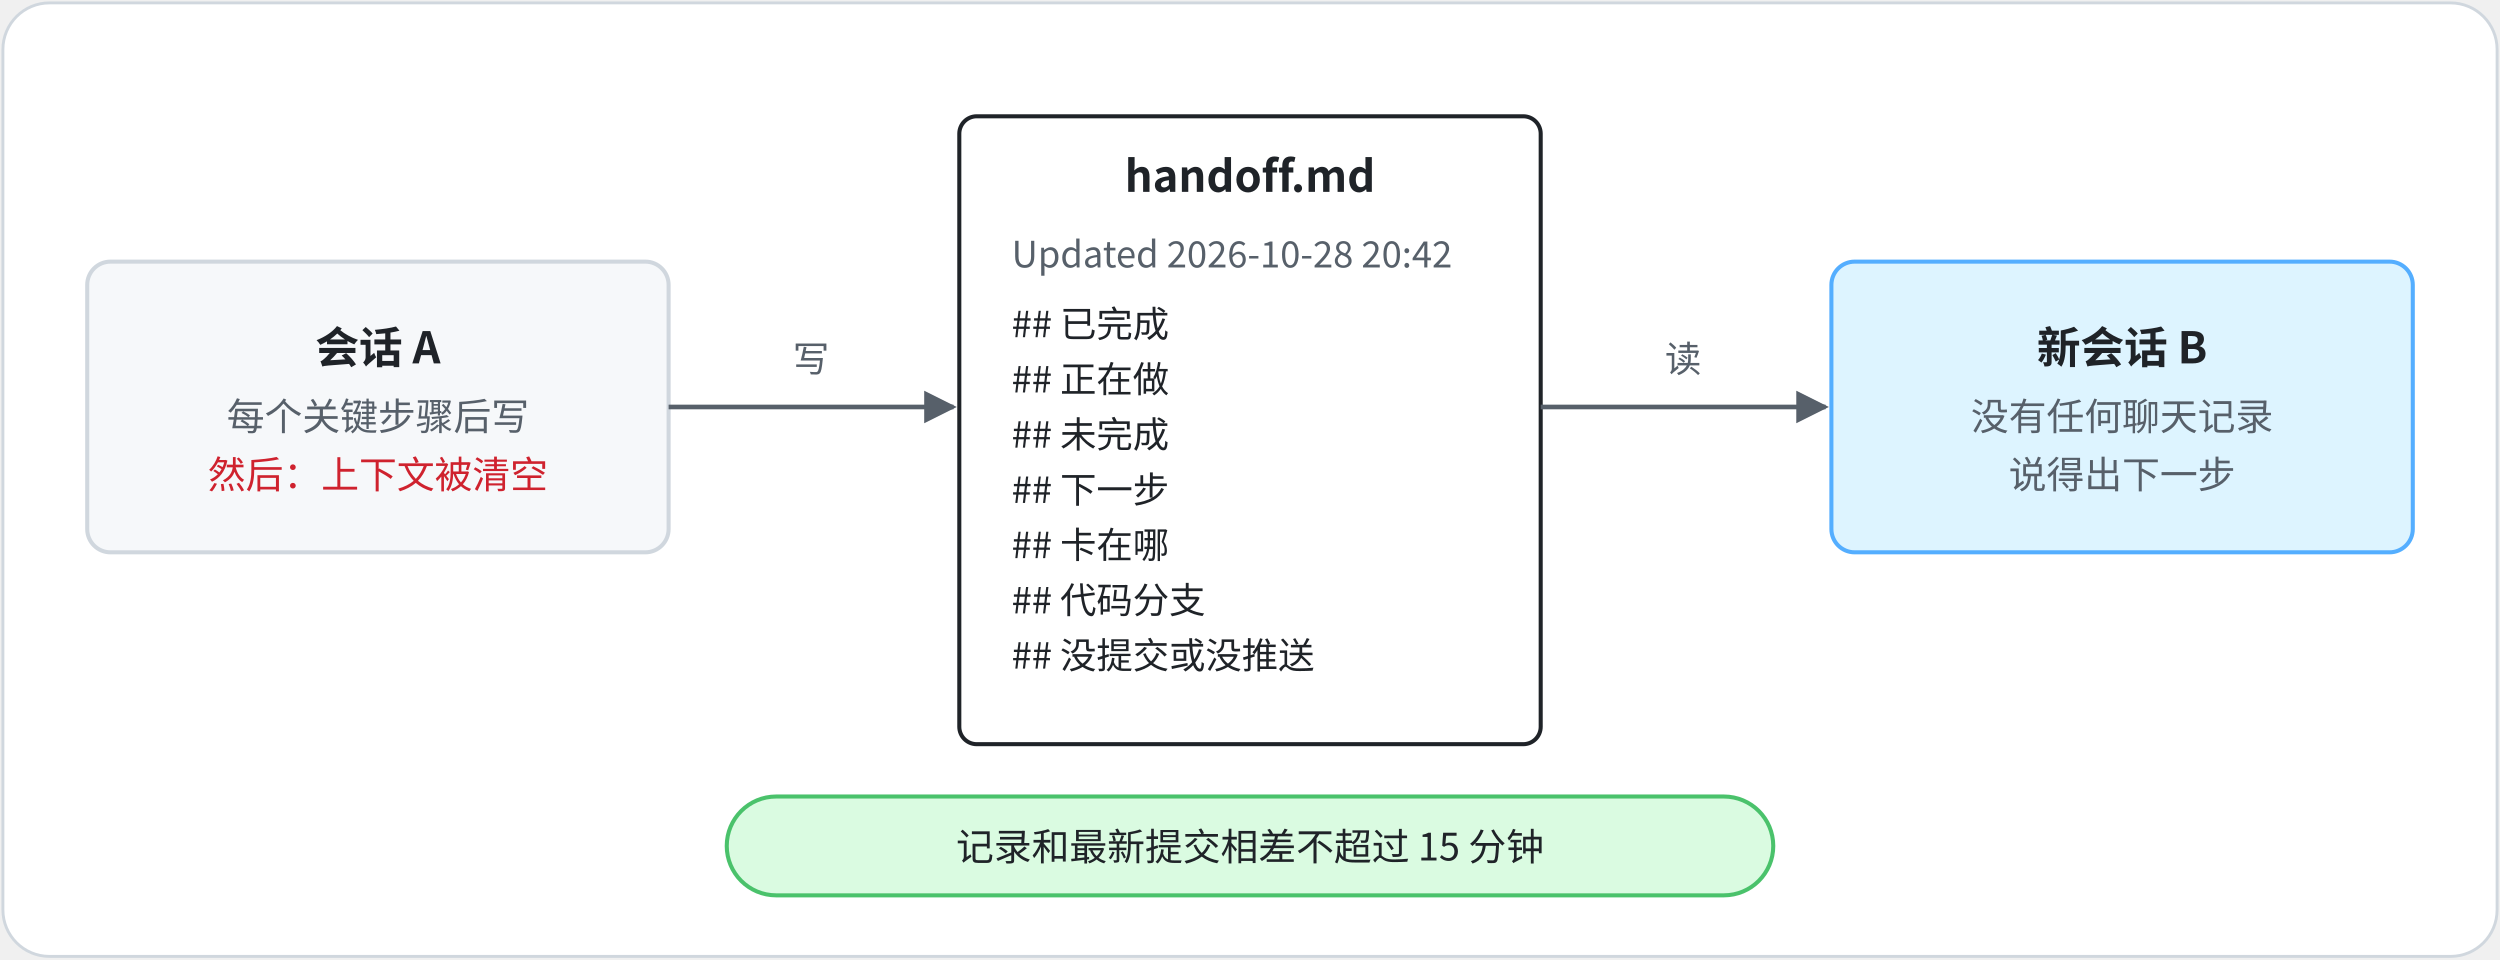
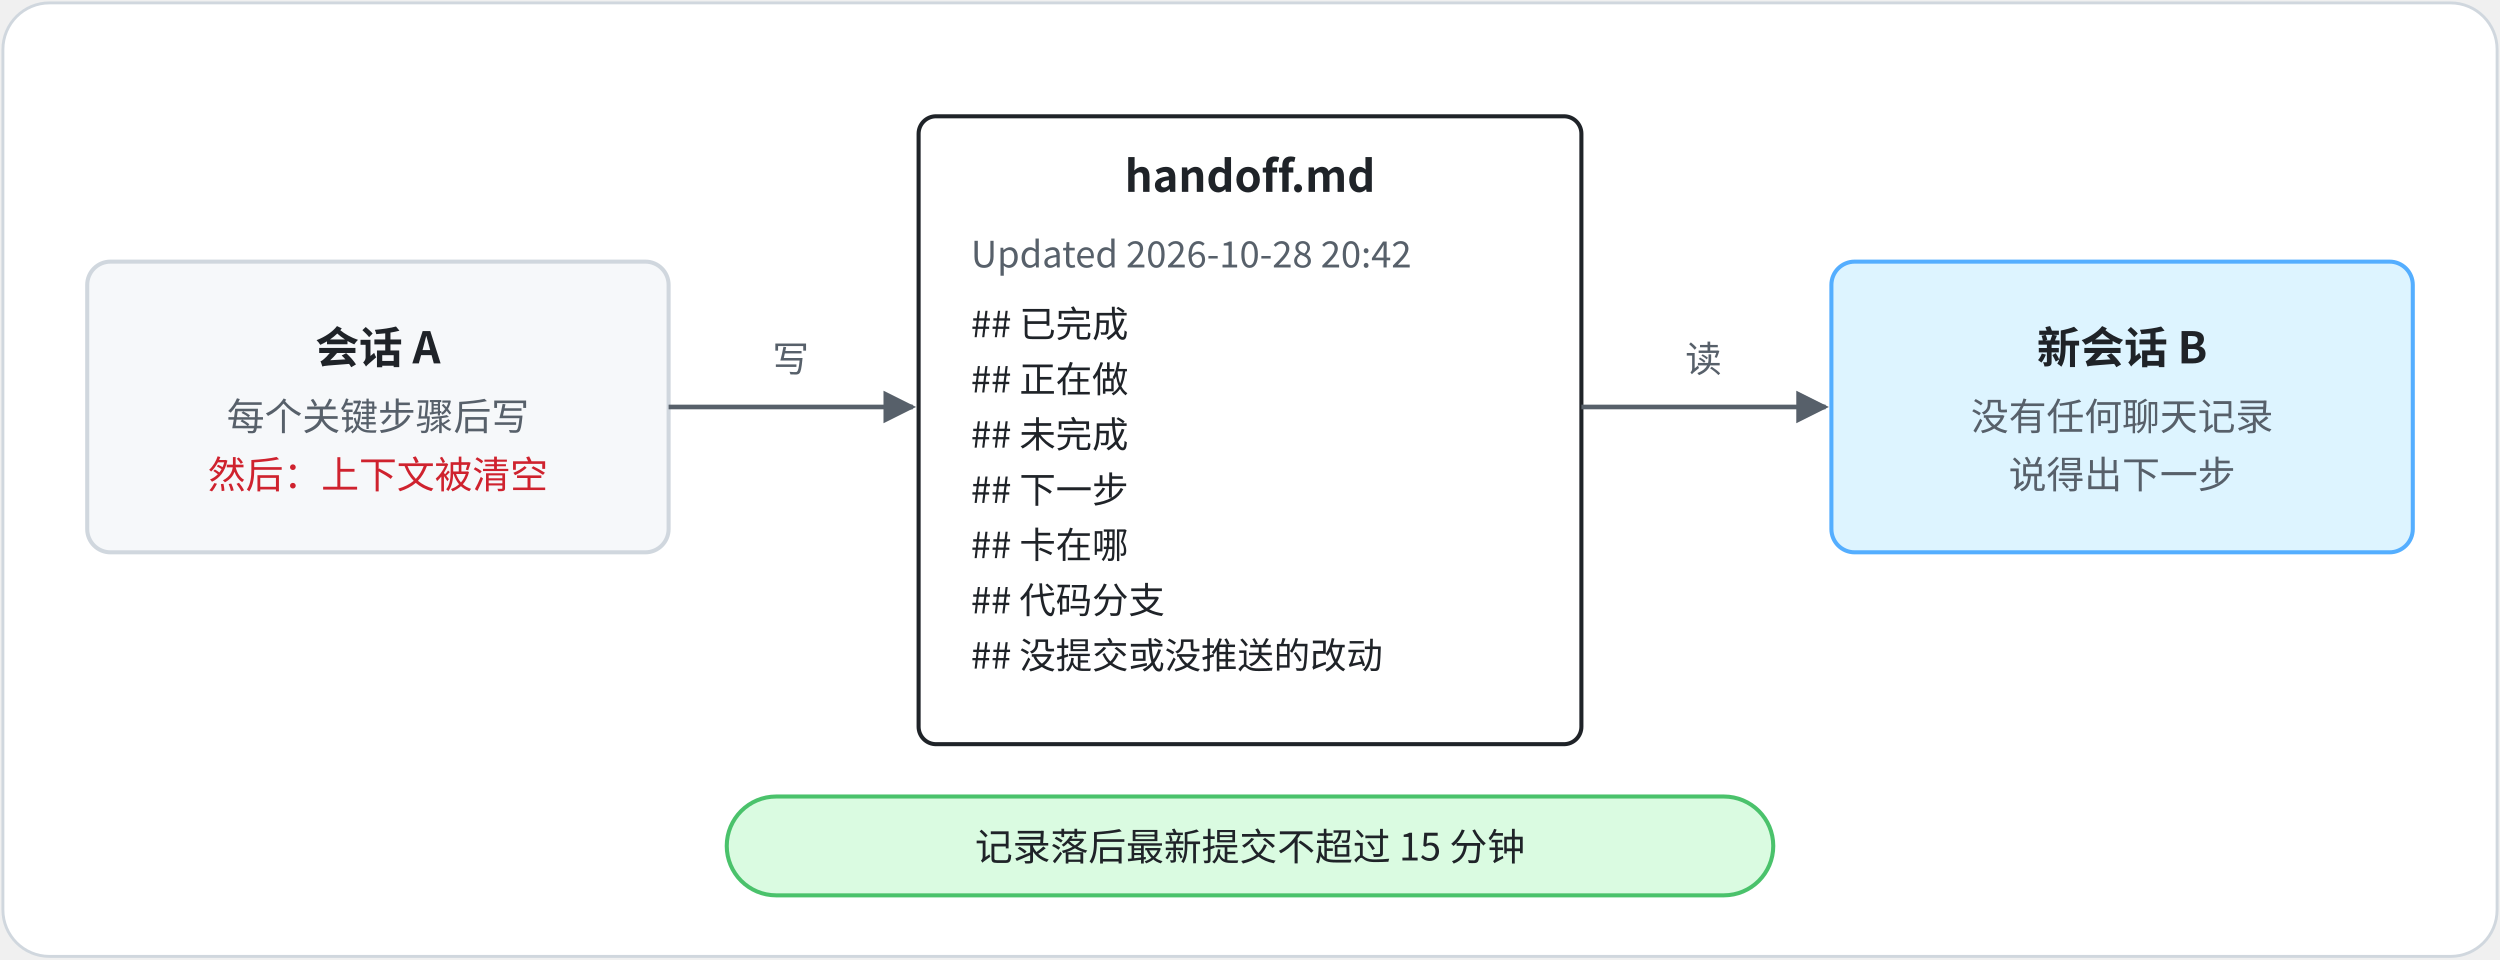
- <svg xmlns="http://www.w3.org/2000/svg" viewBox="0 0 860 330" width="860" height="330" role="img" aria-label="会话 A 每做完一个关键步骤就写交接记录，之后上下文被清空。新会话 B 只读仓库就能说出下一步。记录不能比最新提交晚 15 分钟以上。">
+ <svg xmlns="http://www.w3.org/2000/svg" viewBox="0 0 860 330" width="860" height="330" role="img" aria-label="会话 A 每做完一个关键步骤就写交接记录，之后上下文被清空。新会话 B 只读仓库就能说出下一步。记录不能落后最新提交 15 分钟以上。">
  <defs>
    <marker id="a" viewBox="0 0 10 10" refX="9" refY="5" markerWidth="7" markerHeight="7" orient="auto-start-reverse">
      <path d="M0,0 L10,5 L0,10 z" fill="#57606a" />
    </marker>
    <marker id="r" viewBox="0 0 10 10" refX="9" refY="5" markerWidth="7" markerHeight="7" orient="auto-start-reverse">
      <path d="M0,0 L10,5 L0,10 z" fill="#ff8182" />
    </marker>
    <pattern id="hatch" width="6" height="6" patternUnits="userSpaceOnUse" patternTransform="rotate(45)">
      <rect width="6" height="6" fill="#f6f8fa" />
      <line x1="0" y1="0" x2="0" y2="6" stroke="#d0d7de" stroke-width="3" />
    </pattern>
    <style>text{font-family:-apple-system, BlinkMacSystemFont, 'Segoe UI', 'PingFang SC', 'Noto Sans CJK SC', 'Microsoft YaHei', Helvetica, Arial, sans-serif;fill:#1f2328} .s{font-size:13px;fill:#57606a} .b{font-size:15px;font-weight:600} .t{font-size:14px} .l{font-size:12.5px;fill:#57606a} .h{stroke:#ffffff;stroke-width:5px;stroke-linejoin:round;paint-order:stroke} .e{stroke:#57606a;stroke-width:1.6;fill:none} .d{stroke:#8c959f;stroke-width:1.4;fill:none;stroke-dasharray:5 4} .x{stroke:#ff8182;stroke-width:1.6;fill:none;stroke-dasharray:5 4}</style>
  </defs>
  <rect x="1" y="1" width="858" height="328" rx="16" fill="#ffffff" stroke="#d0d7de" />
  <rect x="30" y="90" width="200" height="100" rx="8" fill="#f6f8fa" stroke="#d0d7de" stroke-width="1.4" />
  <text class="b" x="130" y="125" text-anchor="middle">会话 A</text>
  <text class="s" x="130" y="148" text-anchor="middle">每个关键步骤后写</text>
  <text class="s" x="130" y="168" text-anchor="middle" style="fill:#cf222e">然后：上下文被清空</text>
-   <rect x="330" y="40" width="200" height="216" rx="6" fill="#ffffff" stroke="#1f2328" stroke-width="1.4" />
+   <rect x="316" y="40" width="228" height="216" rx="6" fill="#ffffff" stroke="#1f2328" stroke-width="1.4" />
  <text class="b" x="430" y="66" text-anchor="middle">handoff.md</text>
-   <text class="l" x="348" y="92" text-anchor="start">Updated 2026-10-28 20:42</text>
-   <text class="t" x="348" y="116" text-anchor="start" style="font-size:12.5px">## 已完成</text>
-   <text class="t" x="348" y="135" text-anchor="start" style="font-size:12.5px">## 正在做</text>
-   <text class="t" x="348" y="154" text-anchor="start" style="font-size:12.5px">## 未完成</text>
-   <text class="t" x="348" y="173" text-anchor="start" style="font-size:12.5px">## 下一步</text>
-   <text class="t" x="348" y="192" text-anchor="start" style="font-size:12.5px">## 卡在哪</text>
-   <text class="t" x="348" y="211" text-anchor="start" style="font-size:12.5px">## 代码分支</text>
-   <text class="t" x="348" y="230" text-anchor="start" style="font-size:12.5px">## 没提交或没推送</text>
+   <text class="l" x="334" y="92" text-anchor="start">Updated 2026-10-28 20:42</text>
+   <text class="t" x="334" y="116" text-anchor="start" style="font-size:12.5px">## 已完成</text>
+   <text class="t" x="334" y="135" text-anchor="start" style="font-size:12.5px">## 正在做</text>
+   <text class="t" x="334" y="154" text-anchor="start" style="font-size:12.5px">## 未完成</text>
+   <text class="t" x="334" y="173" text-anchor="start" style="font-size:12.5px">## 下一步</text>
+   <text class="t" x="334" y="192" text-anchor="start" style="font-size:12.5px">## 卡在哪</text>
+   <text class="t" x="334" y="211" text-anchor="start" style="font-size:12.5px">## 代码分支</text>
+   <text class="t" x="334" y="230" text-anchor="start" style="font-size:12.5px">## 没提交或没推送的改动</text>
  <rect x="630" y="90" width="200" height="100" rx="8" fill="#ddf4ff" stroke="#54aeff" stroke-width="1.4" />
  <text class="b" x="730" y="125" text-anchor="middle">新会话 B</text>
  <text class="s" x="730" y="148" text-anchor="middle">没有任何聊天记录</text>
  <text class="s" x="730" y="168" text-anchor="middle">说得出下一步</text>
-   <path class="e" d="M230,140 L328,140" marker-end="url(#a)" />
-   <text class="l" x="279" y="128" text-anchor="middle">写</text>
-   <path class="e" d="M530,140 L628,140" marker-end="url(#a)" />
-   <text class="l" x="579" y="128" text-anchor="middle">读</text>
+   <path class="e" d="M230,140 L314,140" marker-end="url(#a)" />
+   <text class="l" x="272" y="128" text-anchor="middle">写</text>
+   <path class="e" d="M544,140 L628,140" marker-end="url(#a)" />
+   <text class="l" x="586" y="128" text-anchor="middle">读</text>
  <rect x="250" y="274" width="360" height="34" rx="17" fill="#dafbe1" stroke="#4ac26b" stroke-width="1.4" />
-   <text class="t" x="430" y="296" text-anchor="middle" style="font-size:13px">记录和最新提交相差不超过 15 分钟</text>
+   <text class="t" x="430" y="296" text-anchor="middle" style="font-size:13px">记录落后最新提交不超过 15 分钟</text>
</svg>
